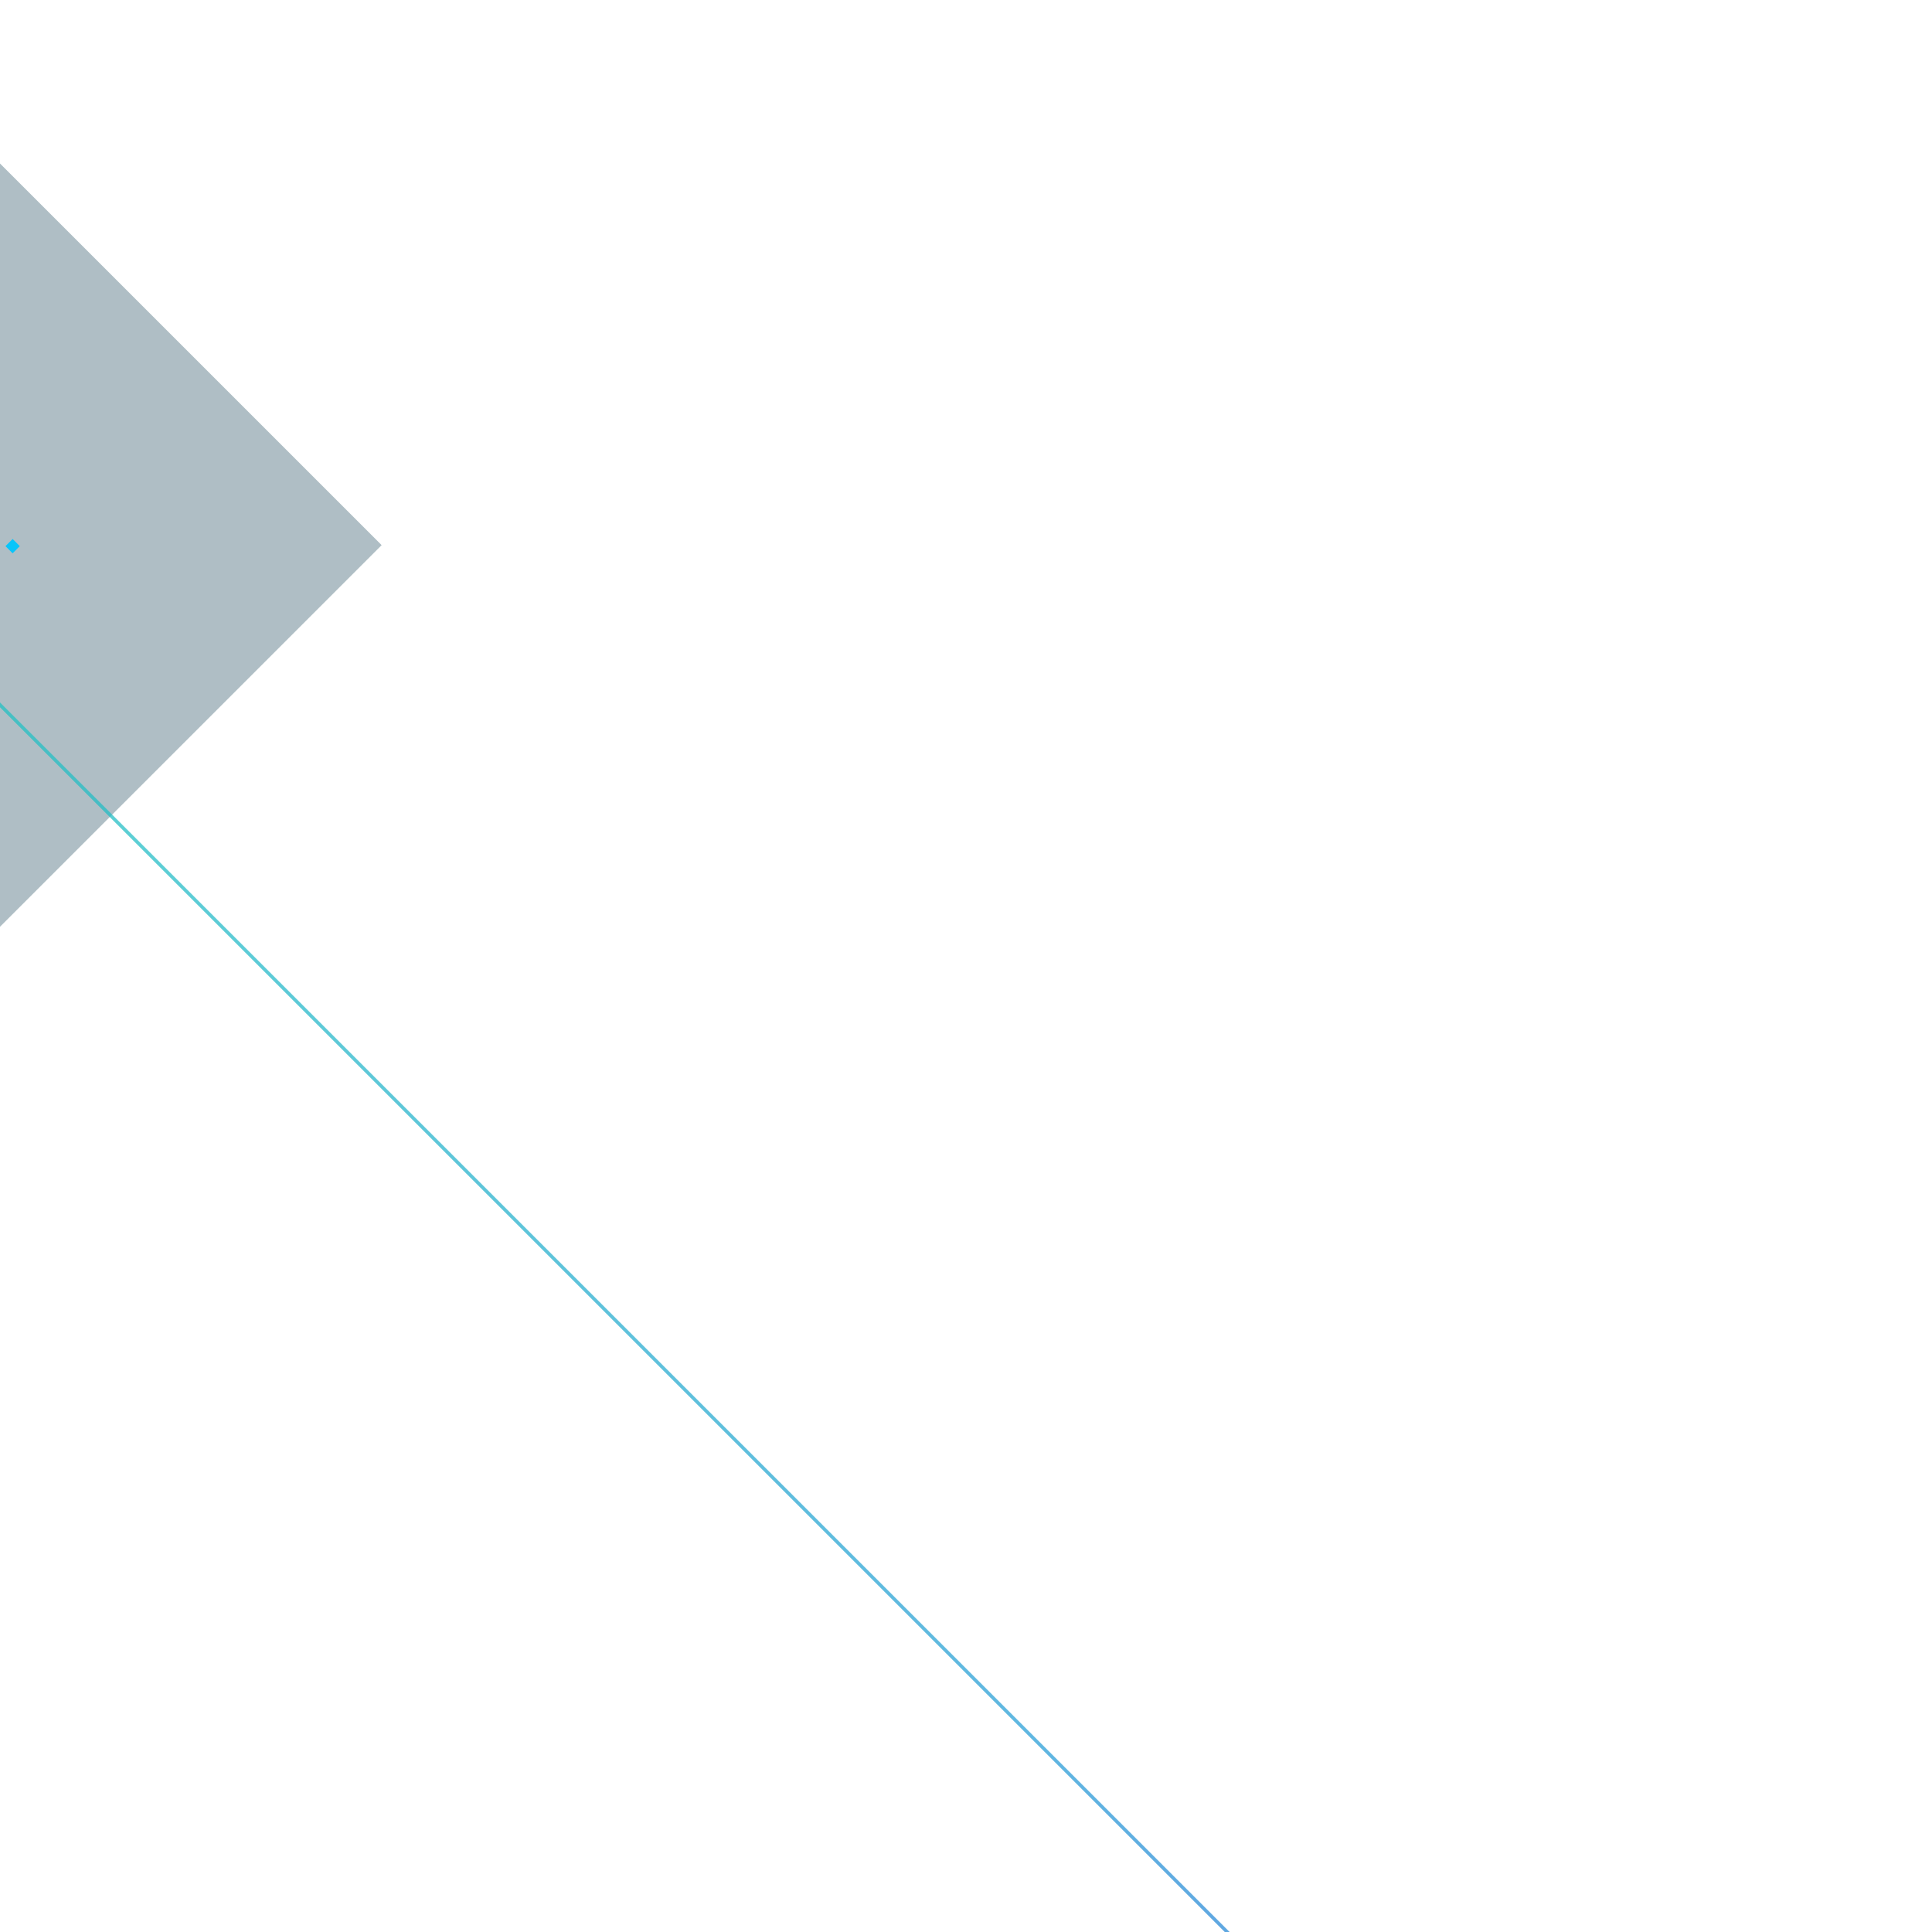
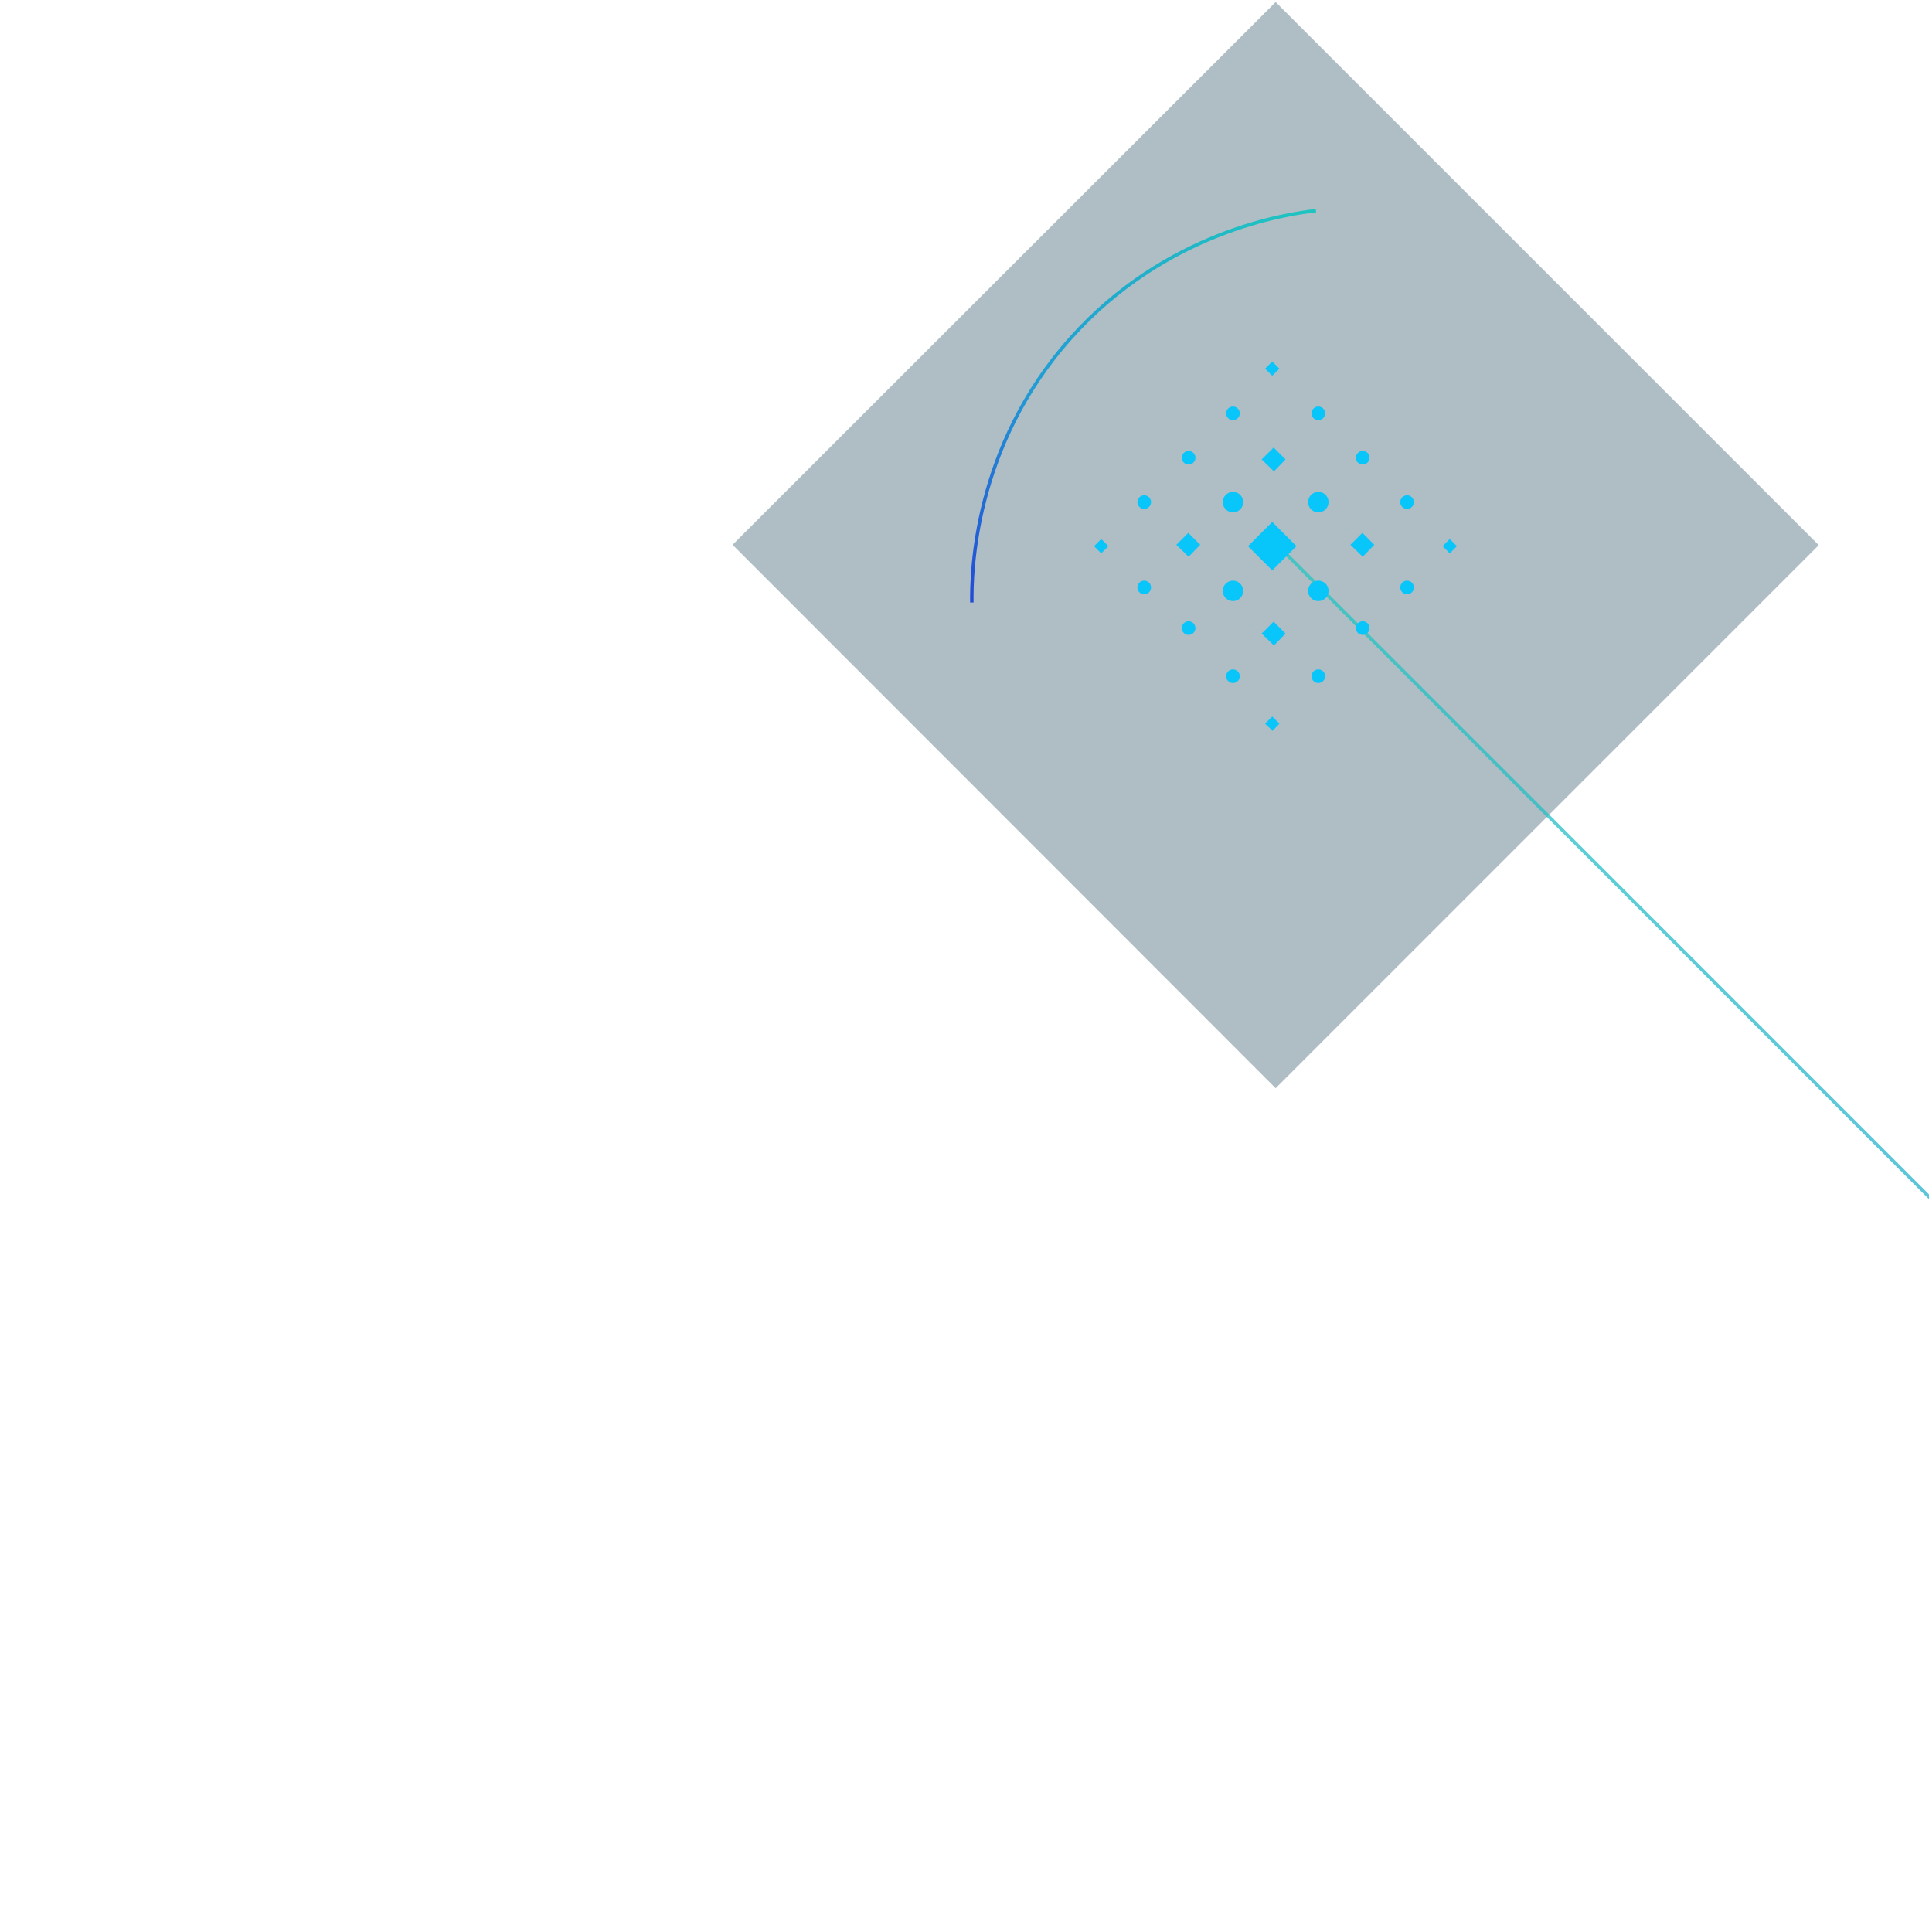
<svg xmlns="http://www.w3.org/2000/svg" version="1.1" id="Layer_1" x="0px" y="0px" viewBox="0 0 565 566" style="enable-background:new 0 0 565 566;" xml:space="preserve">
  <style type="text/css">
	.st0{opacity:0.367;fill-rule:evenodd;clip-rule:evenodd;fill:#234E5F;enable-background:new    ;}
	.st1{opacity:0.721;fill:none;stroke:url(#SVGID_1_);enable-background:new    ;}
	.st2{fill-rule:evenodd;clip-rule:evenodd;fill:#08C5FA;}
- 	.st3{fill:none;stroke:url(#SVGID_00000128480525037332212350000000838146551823820696_);stroke-miterlimit:10;}
+ 	.st3{fill:none;stroke:url(#SVGID_00000123412189950418197850000000496383209250800781_);stroke-miterlimit:10;}
</style>
  <g>
-     <path class="st0" d="M-206.4,159.6L-47.3,0.6l159.1,159.1L-47.3,318.8L-206.4,159.6z" />
-     <linearGradient id="SVGID_1_" gradientUnits="userSpaceOnUse" x1="-798.766" y1="-0.394" x2="-799.644" y2="-1.286" gradientTransform="matrix(612.028 0 0 612.028 489375.156 959.3421)">
+     <path class="st0" d="M214.6,159.6l159.1-159l159.1,159.1L373.7,318.8L214.6,159.6z" />
+     <linearGradient id="SVGID_1_" gradientUnits="userSpaceOnUse" x1="-1197.425" y1="668.231" x2="-1198.303" y2="669.122" gradientTransform="matrix(612.028 0 0 -612.028 733786.375 409694.062)">
      <stop offset="0" style="stop-color:#224AD5" />
      <stop offset="0.38" style="stop-color:#229BD5" />
      <stop offset="1" style="stop-color:#1EC5C0" />
    </linearGradient>
-     <path class="st1" d="M564.8,771.3l-612-612" />
+     <path class="st1" d="M985.8,771.3l-612-612" />
    <g transform="translate(351 106)">
-       <path class="st2" d="M-427.4,53.6l3.5-3.5l3.5,3.5l-3.4,3.5L-427.4,53.6z M-376.4,53.6l3.5-3.5l3.5,3.5l-3.4,3.5L-376.4,53.6z     M-402.4,28.6l3.5-3.5l3.5,3.5l-3.4,3.5L-402.4,28.6z M-402.4,79.6l3.5-3.5l3.5,3.5l-3.4,3.5L-402.4,79.6z M-401.4,106l2.1-2.1    l2.1,2.1l-2,2.1L-401.4,106z M-401.4,2l2.1-2.1l2.1,2.1l-2.1,2.1L-401.4,2z M-349.4,54l2.1-2.1l2.1,2.1l-2.1,2.1L-349.4,54z     M-451.5,54l2.1-2.1l2.1,2.1l-2.1,2.1L-451.5,54z" />
-       <circle class="st2" cx="-410.8" cy="41.1" r="3" />
-       <circle class="st2" cx="-385.8" cy="41.1" r="3" />
-       <circle class="st2" cx="-410.8" cy="67.1" r="3" />
-       <circle class="st2" cx="-385.8" cy="67.1" r="3" />
-       <circle class="st2" cx="-385.8" cy="92.1" r="2" />
-       <circle class="st2" cx="-385.8" cy="15.1" r="2" />
-       <circle class="st2" cx="-410.8" cy="92.1" r="2" />
-       <circle class="st2" cx="-410.8" cy="15.1" r="2" />
-       <circle class="st2" cx="-423.8" cy="28.1" r="2" />
-       <circle class="st2" cx="-423.8" cy="78" r="2" />
-       <circle class="st2" cx="-372.8" cy="28.1" r="2" />
-       <circle class="st2" cx="-372.8" cy="78" r="2" />
-       <circle class="st2" cx="-359.8" cy="41.1" r="2" />
-       <circle class="st2" cx="-436.8" cy="41.1" r="2" />
-       <circle class="st2" cx="-359.8" cy="66.1" r="2" />
-       <circle class="st2" cx="-436.8" cy="66.1" r="2" />
-       <path class="st2" d="M-406.4,54l7.1-7.1l7.1,7.1l-7.1,7.1L-406.4,54z" />
+       <path class="st2" d="M-6.4,53.6l3.5-3.5l3.5,3.5l-3.4,3.5L-6.4,53.6z M44.6,53.6l3.5-3.5l3.5,3.5l-3.4,3.5L44.6,53.6z M18.6,28.6    l3.5-3.5l3.5,3.5l-3.4,3.5L18.6,28.6z M18.6,79.6l3.5-3.5l3.5,3.5l-3.4,3.5L18.6,79.6z M19.6,106l2.1-2.1l2.1,2.1l-2,2.1L19.6,106    z M19.6,2l2.1-2.1L23.8,2l-2.1,2.1L19.6,2z M71.6,54l2.1-2.1l2.1,2.1l-2.1,2.1L71.6,54z M-30.5,54l2.1-2.1l2.1,2.1l-2.1,2.1    L-30.5,54z" />
+       <circle class="st2" cx="10.2" cy="41.1" r="3" />
+       <circle class="st2" cx="35.2" cy="41.1" r="3" />
+       <circle class="st2" cx="10.2" cy="67.1" r="3" />
+       <circle class="st2" cx="35.2" cy="67.1" r="3" />
+       <circle class="st2" cx="35.2" cy="92.1" r="2" />
+       <circle class="st2" cx="35.2" cy="15.1" r="2" />
+       <circle class="st2" cx="10.2" cy="92.1" r="2" />
+       <circle class="st2" cx="10.2" cy="15.1" r="2" />
+       <circle class="st2" cx="-2.8" cy="28.1" r="2" />
+       <circle class="st2" cx="-2.8" cy="78" r="2" />
+       <circle class="st2" cx="48.2" cy="28.1" r="2" />
+       <circle class="st2" cx="48.2" cy="78" r="2" />
+       <circle class="st2" cx="61.2" cy="41.1" r="2" />
+       <circle class="st2" cx="-15.8" cy="41.1" r="2" />
+       <circle class="st2" cx="61.2" cy="66.1" r="2" />
+       <circle class="st2" cx="-15.8" cy="66.1" r="2" />
+       <path class="st2" d="M14.6,54l7.1-7.1l7.1,7.1l-7.1,7.1L14.6,54z" />
    </g>
  </g>
-   <linearGradient id="SVGID_00000017513253882485636380000005488676545116733114_" gradientUnits="userSpaceOnUse" x1="343.208" y1="750.217" x2="496.656" y2="750.217" gradientTransform="matrix(0.6598 -0.7514 -0.7514 -0.6598 189.7188 919.9565)">
+   <linearGradient id="SVGID_00000041259564290107695760000008198515551707116929_" gradientUnits="userSpaceOnUse" x1="409.798" y1="600.634" x2="563.246" y2="600.634" gradientTransform="matrix(0.6598 -0.7514 0.7514 0.6598 -448.2964 78.6501)">
    <stop offset="0" style="stop-color:#224AD5" />
    <stop offset="0.38" style="stop-color:#229BD5" />
    <stop offset="1" style="stop-color:#1EC5C0" />
  </linearGradient>
-   <path style="fill:none;stroke:url(#SVGID_00000017513253882485636380000005488676545116733114_);stroke-miterlimit:10;" d="  M-136.3,176.5c-0.1-8.5,0.4-45.5,29-77.5c27.8-31.1,63.1-36.3,71.8-37.3" />
+   <path style="fill:none;stroke:url(#SVGID_00000041259564290107695760000008198515551707116929_);stroke-miterlimit:10;" d="  M284.7,176.5c-0.1-8.5,0.4-45.5,29-77.5c27.8-31.1,63.1-36.3,71.8-37.3" />
</svg>
